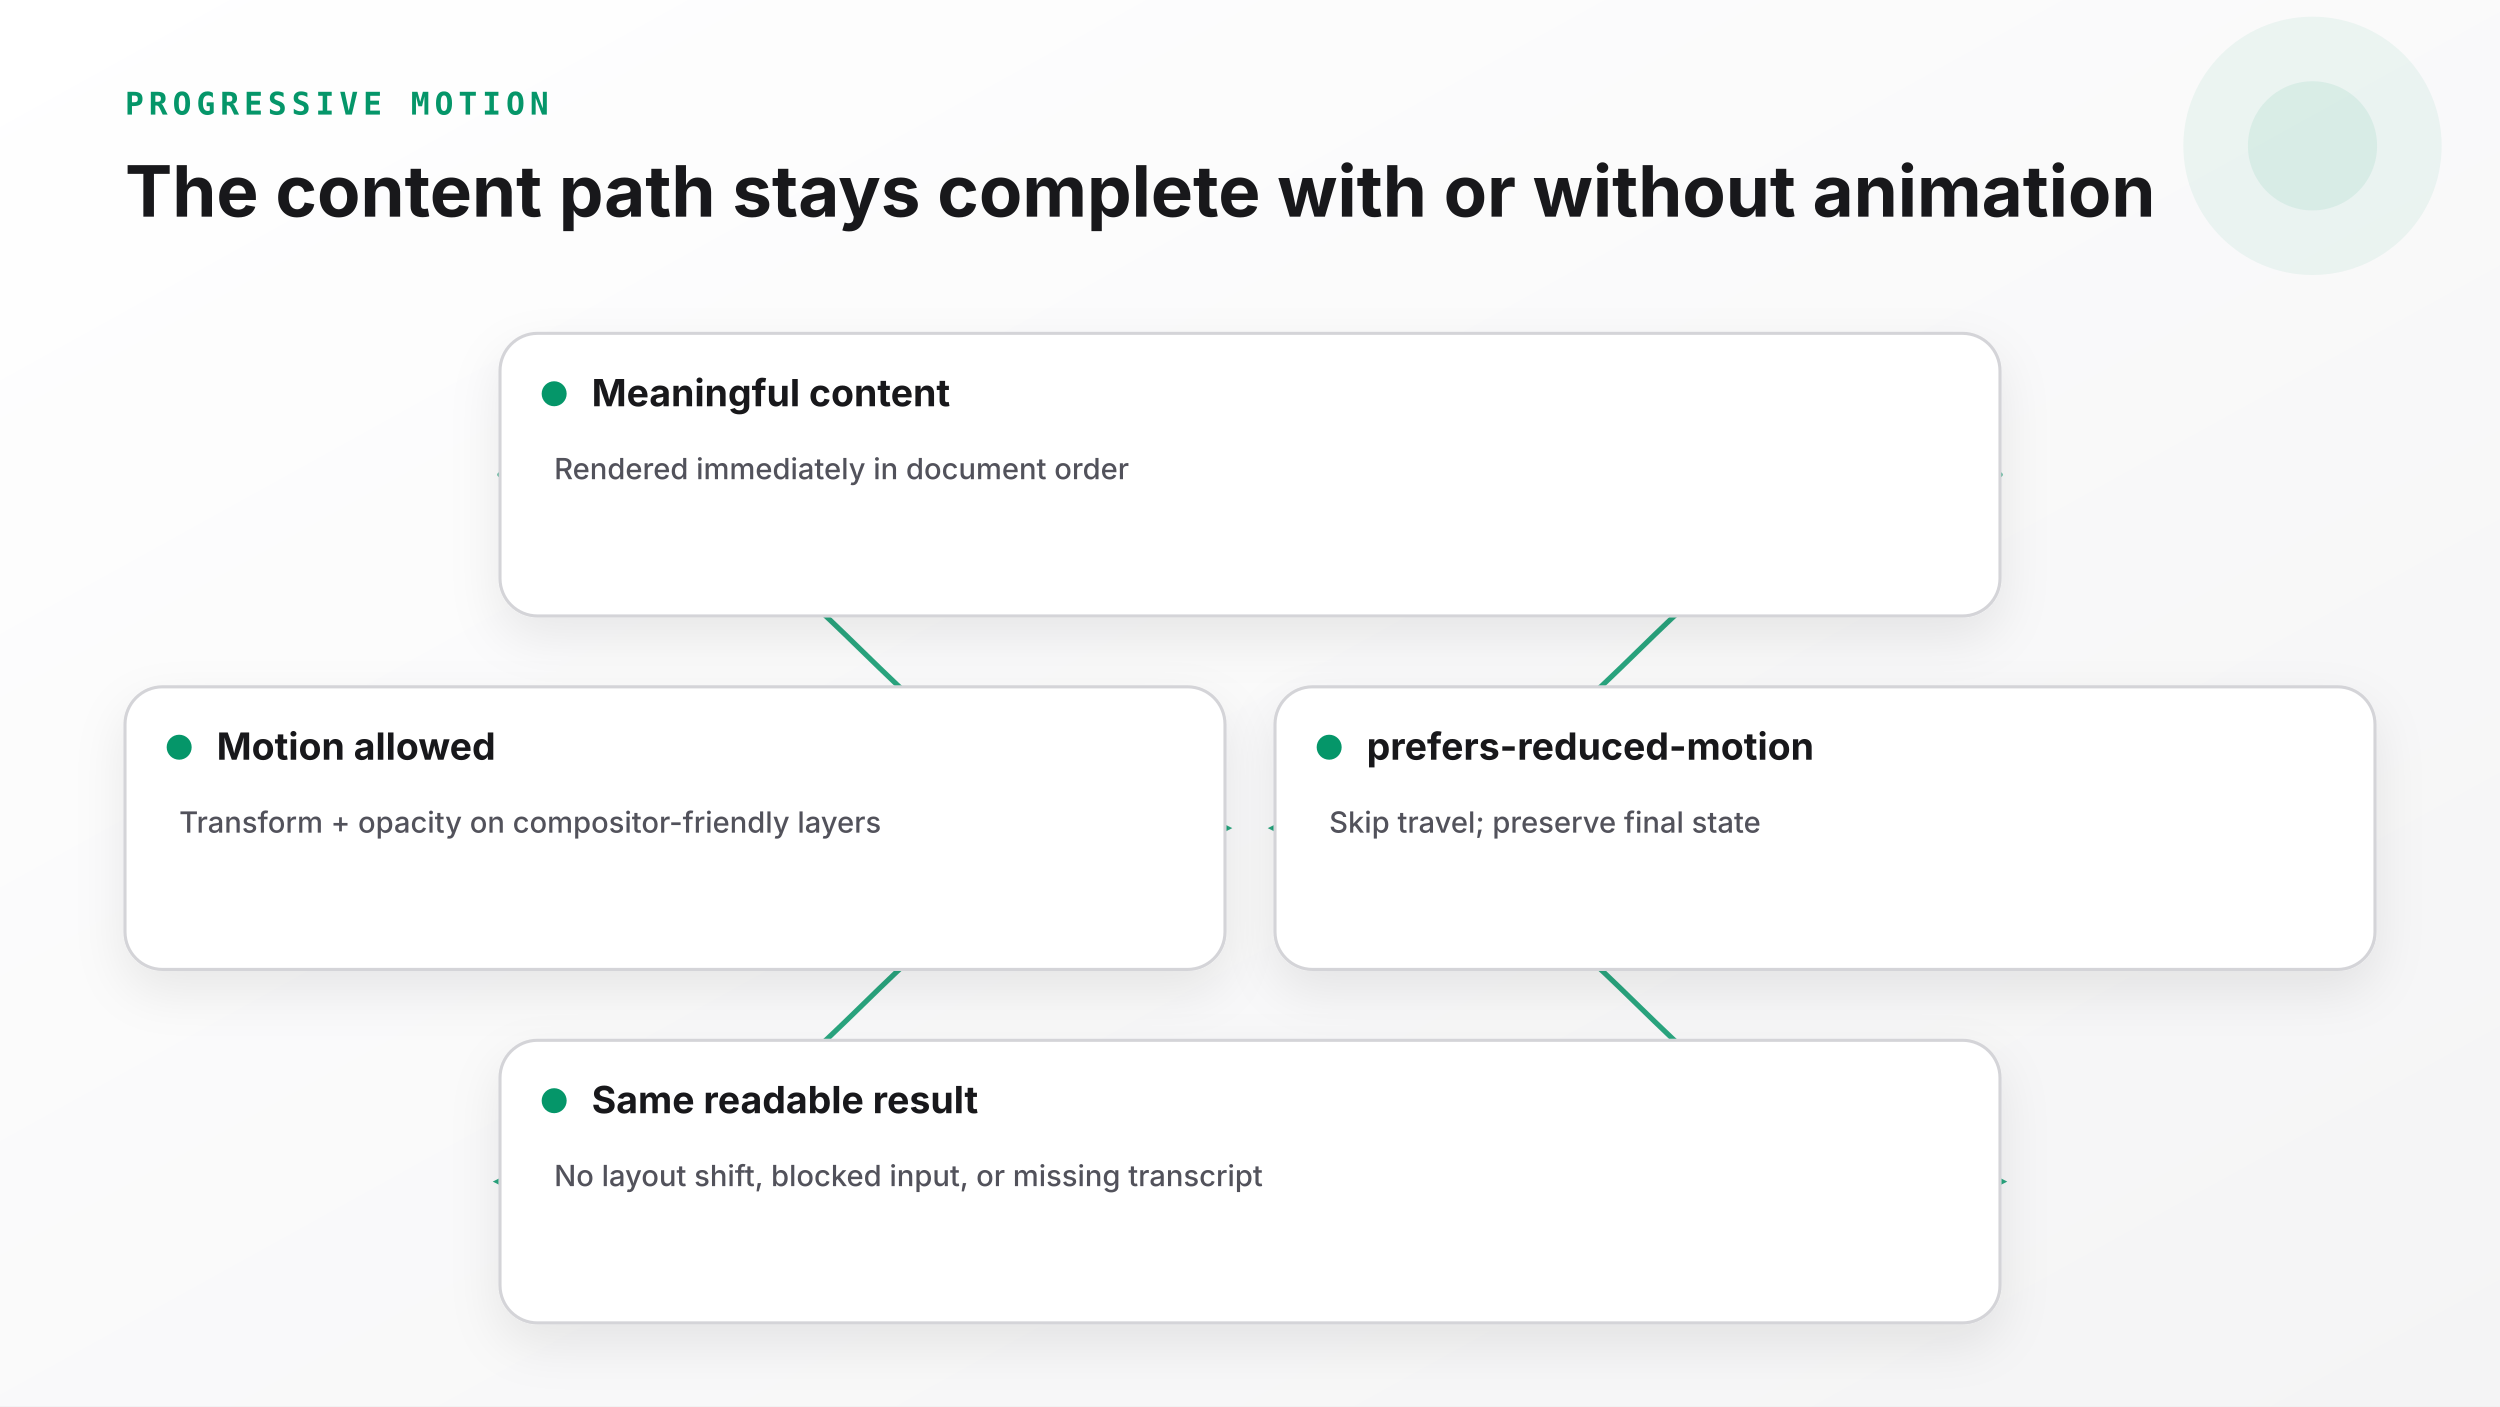
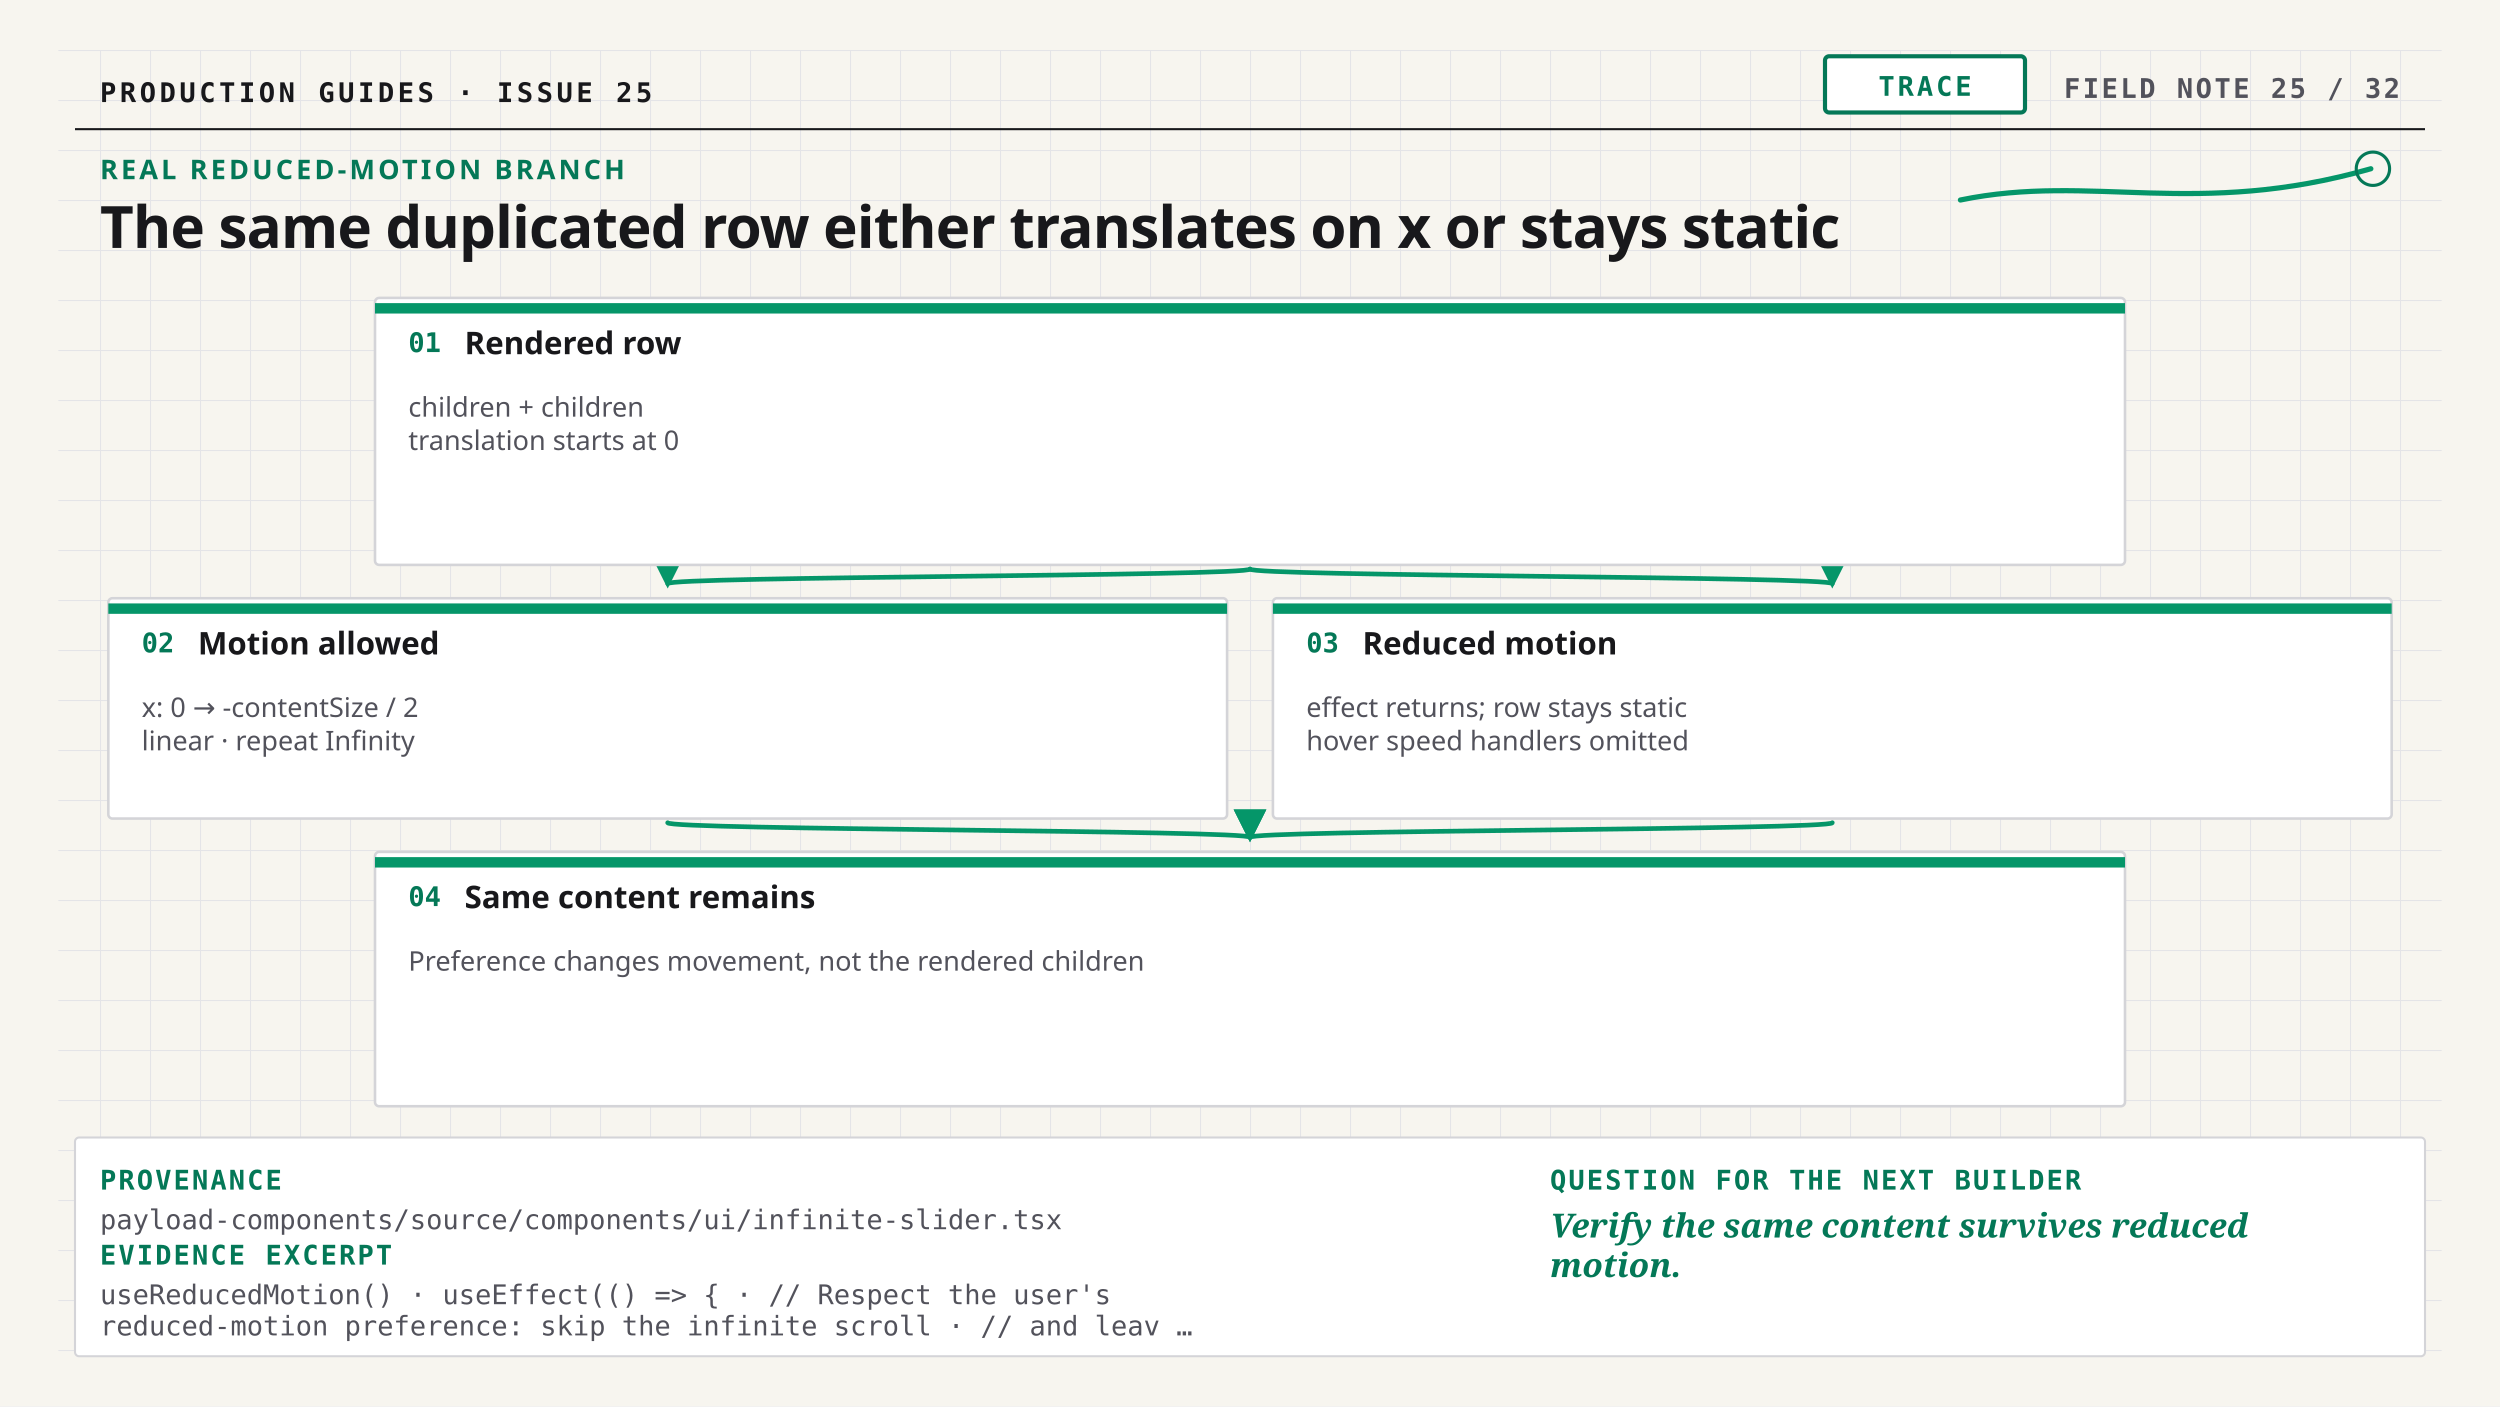
- <svg xmlns="http://www.w3.org/2000/svg" viewBox="0 0 1200 675" role="img" aria-labelledby="title description">
+ <svg xmlns="http://www.w3.org/2000/svg" viewBox="0 0 1200 675" role="img" aria-labelledby="diagram-title diagram-description" class="diagram diagram--trace" data-mode="trace" data-series="production-guides" data-issue="25">
  <defs>
-     <linearGradient id="background" x1="0" y1="0" x2="1" y2="1">
-       <stop stop-color="#ffffff" />
-       <stop offset="1" stop-color="#f4f4f5" />
-     </linearGradient>
-     <filter id="shadow" x="-20%" y="-20%" width="140%" height="160%">
-       <feDropShadow dx="0" dy="10" stdDeviation="12" flood-color="#18181b" flood-opacity="0.08" />
-     </filter>
-     <marker id="arrowhead" viewBox="0 0 10 10" refX="8" refY="5" markerWidth="7" markerHeight="7" orient="auto-start-reverse">
+     <pattern id="journal-grid-pattern" width="24" height="24" patternUnits="userSpaceOnUse">
+       <path d="M 24 0 L 0 0 0 24" fill="none" stroke="#e4e4e7" stroke-width="1" />
+     </pattern>
+     <marker id="journal-arrow" viewBox="0 0 10 10" refX="8.5" refY="5" markerWidth="7" markerHeight="7" orient="auto-start-reverse">
      <path d="M 0 0 L 10 5 L 0 10 z" fill="#059669" />
    </marker>
    <style>
-       .kicker{font:700 15px ui-monospace,SFMono-Regular,Menlo,monospace;letter-spacing:2.4px;fill:#059669}
-       .headline{font:650 34px ui-sans-serif,system-ui,-apple-system,sans-serif;fill:#18181b}
-       .card{fill:#fff;stroke:#d4d4d8;stroke-width:1.5;filter:url(#shadow)}
-       .terminal{fill:#18181b;stroke:#3f3f46;stroke-width:1.5;filter:url(#shadow)}
-       .dot{fill:#059669}
-       .node-title{font:650 18px ui-sans-serif,system-ui,-apple-system,sans-serif;fill:#18181b}
-       .node-body{font:450 14px ui-sans-serif,system-ui,-apple-system,sans-serif;fill:#52525b}
-       .terminal-title{font:650 17px ui-monospace,SFMono-Regular,Menlo,monospace;fill:#f4f4f5}
-       .terminal-body{font:450 14px ui-monospace,SFMono-Regular,Menlo,monospace;fill:#d4d4d8}
-       .arrow{fill:none;stroke:#059669;stroke-width:2.5;stroke-linecap:round;opacity:.85}
-       .edge-label{font:650 12px ui-monospace,SFMono-Regular,Menlo,monospace;fill:#047857;paint-order:stroke;stroke:#fafafa;stroke-width:5px}
+       .diagram {
+         background: #f7f5ef;
+         color: #18181b;
+       }
+       .paper {
+         fill: #f7f5ef;
+       }
+       .grid {
+         fill: url(#journal-grid-pattern);
+       }
+       .masthead,
+       .mode-label,
+       .folio-label,
+       .footer-label,
+       .node-index,
+       .edge-label,
+       .node-title--mono,
+       .node-body--mono,
+       .provenance-line {
+         font-family: ui-monospace, SFMono-Regular, Menlo, monospace;
+       }
+       .masthead {
+         fill: #18181b;
+         font-size: 13px;
+         font-weight: 700;
+         letter-spacing: 1.7px;
+       }
+       .kicker {
+         fill: #047857;
+         font-family: ui-sans-serif, system-ui, sans-serif;
+         font-size: 13px;
+         font-weight: 750;
+         letter-spacing: 1.5px;
+       }
+       .headline {
+         fill: #18181b;
+         font-family: ui-sans-serif, system-ui, sans-serif;
+         font-size: 28px;
+         font-weight: 720;
+         letter-spacing: -0.4px;
+       }
+       .mode-box {
+         fill: #ffffff;
+         stroke: #047857;
+         stroke-width: 2;
+       }
+       .mode-label {
+         fill: #047857;
+         font-size: 13px;
+         font-weight: 750;
+         letter-spacing: 1.4px;
+       }
+       .folio-label {
+         fill: #52525b;
+         font-size: 13px;
+         font-weight: 650;
+         letter-spacing: 1.2px;
+       }
+       .journal-rule {
+         stroke: #18181b;
+         stroke-width: 1;
+       }
+       .accent-path {
+         fill: none;
+         stroke: #059669;
+         stroke-linecap: round;
+         stroke-width: 2.5;
+       }
+       .edge-path {
+         fill: none;
+         stroke: #059669;
+         stroke-linecap: round;
+         stroke-width: 2.25;
+       }
+       .diagram--join .edge-path {
+         stroke-dasharray: 7 5;
+       }
+       .diagram--inspect .edge-path {
+         stroke-width: 1.75;
+       }
+       .edge-label-paper {
+         fill: #f7f5ef;
+         stroke: #e4e4e7;
+         stroke-width: 1;
+       }
+       .edge-label {
+         fill: #047857;
+         font-size: 13px;
+         font-weight: 700;
+       }
+       .node-card {
+         fill: #ffffff;
+         stroke: #d4d4d8;
+         stroke-width: 1.25;
+       }
+       .diagram--inspect .node-card {
+         stroke: #18181b;
+       }
+       .node--terminal .node-card {
+         fill: #18181b;
+         stroke: #18181b;
+       }
+       .node-rule {
+         stroke: #059669;
+         stroke-width: 5;
+       }
+       .node-index {
+         fill: #047857;
+         font-size: 13px;
+         font-weight: 700;
+       }
+       .node-title {
+         fill: #18181b;
+         font-family: ui-sans-serif, system-ui, sans-serif;
+         font-size: 15px;
+         font-weight: 720;
+       }
+       .node-body {
+         fill: #52525b;
+         font-family: ui-sans-serif, system-ui, sans-serif;
+         font-size: 13px;
+         font-weight: 480;
+       }
+       .node--terminal .node-title,
+       .node--terminal .node-body {
+         fill: #ffffff;
+       }
+       .node--terminal .node-index {
+         fill: #059669;
+       }
+       .footer-paper {
+         fill: #ffffff;
+         stroke: #d4d4d8;
+         stroke-width: 1;
+       }
+       .footer-label {
+         fill: #047857;
+         font-size: 13px;
+         font-weight: 700;
+         letter-spacing: 1px;
+       }
+       .provenance-line,
+       .evidence-line {
+         fill: #52525b;
+         font-size: 13px;
+       }
+       .evidence-line {
+         font-family: ui-monospace, SFMono-Regular, Menlo, monospace;
+       }
+       .prompt {
+         fill: #047857;
+         font-family: Georgia, serif;
+         font-size: 16px;
+         font-style: italic;
+         font-weight: 650;
+       }
+       .registration {
+         fill: none;
+         stroke: #047857;
+         stroke-width: 1.5;
+       }
    </style>
  </defs>
-   <rect width="1200" height="675" fill="url(#background)" />
-   <circle cx="1110" cy="70" r="62" fill="#059669" opacity=".06" />
-   <circle cx="1110" cy="70" r="31" fill="#059669" opacity=".08" />
-   <text class="kicker" x="60" y="55">PROGRESSIVE MOTION</text>
-   <text class="headline" x="60" y="104">The content path stays complete with or without animation</text>
-   <g>
-     <g>
-       <path class="arrow" d="M 240 227.833 C 414 227.833, 414 397.5, 588 397.5" marker-end="url(#arrowhead)" />
-     </g>
-     <g>
-       <path class="arrow" d="M 960 227.833 C 786 227.833, 786 397.5, 612 397.5" marker-end="url(#arrowhead)" />
-     </g>
-     <g>
-       <path class="arrow" d="M 588 397.5 C 414 397.5, 414 567.167, 240 567.167" marker-end="url(#arrowhead)" />
-     </g>
-     <g>
-       <path class="arrow" d="M 612 397.5 C 786 397.5, 786 567.167, 960 567.167" marker-end="url(#arrowhead)" />
-     </g>
-   </g>
-   <g>
-     <g>
-       <rect class="card" x="240" y="160" width="720" height="135.667" rx="18" />
-       <circle class="dot" cx="266" cy="189" r="6" />
-       <text class="node-title" x="284" y="195">Meaningful content</text>
-       <text class="node-body" x="266" y="230">Rendered immediately in document order</text>
-     </g>
-     <g>
-       <rect class="card" x="60" y="329.667" width="528" height="135.667" rx="18" />
-       <circle class="dot" cx="86" cy="358.667" r="6" />
-       <text class="node-title" x="104" y="364.667">Motion allowed</text>
-       <text class="node-body" x="86" y="399.667">Transform + opacity on compositor-friendly layers</text>
-     </g>
-     <g>
-       <rect class="card" x="612" y="329.667" width="528" height="135.667" rx="18" />
-       <circle class="dot" cx="638" cy="358.667" r="6" />
-       <text class="node-title" x="656" y="364.667">prefers-reduced-motion</text>
-       <text class="node-body" x="638" y="399.667">Skip travel; preserve final state</text>
-     </g>
-     <g>
-       <rect class="card" x="240" y="499.333" width="720" height="135.667" rx="18" />
-       <circle class="dot" cx="266" cy="528.333" r="6" />
-       <text class="node-title" x="284" y="534.333">Same readable result</text>
-       <text class="node-body" x="266" y="569.333">No layout shift, blocked input, or missing transcript</text>
-     </g>
+   <rect class="paper" width="1200" height="675" />
+   <rect class="grid" data-journal-part="grid" x="28" y="24" width="1144" height="627" />
+   <path class="journal-rule" d="M 36 62 H 1164" />
+   <g data-journal-part="masthead">
+     <text class="masthead" x="48" y="49">PRODUCTION GUIDES · ISSUE 25</text>
+   </g>
+   <g data-journal-part="mode">
+     <rect class="mode-box" x="876" y="27" width="96" height="27" rx="2" />
+     <text class="mode-label" x="924" y="46" text-anchor="middle">TRACE</text>
+   </g>
+   <g data-journal-part="folio">
+     <text class="folio-label" x="1152" y="47" text-anchor="end">FIELD NOTE 25 / 32</text>
+   </g>
+   <text class="kicker" x="48" y="86">REAL REDUCED-MOTION BRANCH</text>
+   <text class="headline" x="48" y="119">The same duplicated row either translates on x or stays static</text>
+   <path class="accent-path" d="M 941 96 C 1004 83, 1054 105, 1138 81" />
+   <circle class="registration" cx="1139" cy="81" r="8" />
+   <g data-diagram-layer="edges">
+     <g class="edge">
+       <path class="edge-path" data-edge-from="content" data-edge-to="motion" data-edge-axis="vertical" d="M 600 273.142 C 600 276.642, 320.5 276.642, 320.5 280.142" marker-end="url(#journal-arrow)" />
+     </g>
+     <g class="edge">
+       <path class="edge-path" data-edge-from="content" data-edge-to="reduced" data-edge-axis="vertical" d="M 600 273.142 C 600 276.642, 879.5 276.642, 879.5 280.142" marker-end="url(#journal-arrow)" />
+     </g>
+     <g class="edge">
+       <path class="edge-path" data-edge-from="motion" data-edge-to="result" data-edge-axis="vertical" d="M 320.5 394.917 C 320.5 398.417, 600 398.417, 600 401.917" marker-end="url(#journal-arrow)" />
+     </g>
+     <g class="edge">
+       <path class="edge-path" data-edge-from="reduced" data-edge-to="result" data-edge-axis="vertical" d="M 879.5 394.917 C 879.5 398.417, 600 398.417, 600 401.917" marker-end="url(#journal-arrow)" />
+     </g>
+   </g>
+   <g data-diagram-layer="nodes">
+     <g class="node node--code" data-node-id="content" data-node-kind="code">
+       <rect class="node-card" x="180" y="143" width="840" height="128.142" rx="2" />
+       <path class="node-rule" d="M 180 148 H 1020" />
+       <text class="node-index" x="196" y="169">01</text>
+       <text class="node-title node-title--mono" x="223" y="170">Rendered row</text>
+       <text class="node-body node-body--mono" data-role="body-line" x="196" y="200">children + children</text>
+       <text class="node-body node-body--mono" data-role="body-line" x="196" y="216">translation starts at 0</text>
+     </g>
+     <g class="node node--code" data-node-id="motion" data-node-kind="code">
+       <rect class="node-card" x="52" y="287.142" width="537" height="105.775" rx="2" />
+       <path class="node-rule" d="M 52 292.142 H 589" />
+       <text class="node-index" x="68" y="313.142">02</text>
+       <text class="node-title node-title--mono" x="95" y="314.142">Motion allowed</text>
+       <text class="node-body node-body--mono" data-role="body-line" x="68" y="344.142">x: 0 → -contentSize / 2</text>
+       <text class="node-body node-body--mono" data-role="body-line" x="68" y="360.142">linear · repeat Infinity</text>
+     </g>
+     <g class="node node--code" data-node-id="reduced" data-node-kind="code">
+       <rect class="node-card" x="611" y="287.142" width="537" height="105.775" rx="2" />
+       <path class="node-rule" d="M 611 292.142 H 1148" />
+       <text class="node-index" x="627" y="313.142">03</text>
+       <text class="node-title node-title--mono" x="654" y="314.142">Reduced motion</text>
+       <text class="node-body node-body--mono" data-role="body-line" x="627" y="344.142">effect returns; row stays static</text>
+       <text class="node-body node-body--mono" data-role="body-line" x="627" y="360.142">hover speed handlers omitted</text>
+     </g>
+     <g class="node node--standard" data-node-id="result" data-node-kind="standard">
+       <rect class="node-card" x="180" y="408.917" width="840" height="122.083" rx="2" />
+       <path class="node-rule" d="M 180 413.917 H 1020" />
+       <text class="node-index" x="196" y="434.917">04</text>
+       <text class="node-title" x="223" y="435.917">Same content remains</text>
+       <text class="node-body" data-role="body-line" x="196" y="465.917">Preference changes movement, not the rendered children</text>
+     </g>
+   </g>
+   <rect class="footer-paper" x="36" y="546" width="1128" height="105" rx="2" />
+   <g data-journal-part="provenance" data-provenance="payload-components/source/components/ui/infinite-slider.tsx">
+     <text class="footer-label" x="48" y="571">PROVENANCE</text>
+     <text class="provenance-line" x="48" y="590">payload-components/source/components/ui/infinite-slider.tsx</text>
+   </g>
+   <g data-journal-part="evidence" data-evidence-excerpt="useReducedMotion()    useEffect(() =&gt; {     // Respect the user's reduced-motion preference: skip the infinite scroll     // and leave the row static (WCAG 2.2.2 Pause/Stop/Hide, 2.3.3).     if (shouldReduceMotion) return      const contentSize = width + gap     const from = reverse ? -contentSize / 2 : 0     const to = reverse ? 0 : -contentSize / 2      const controls = isTransitioning" data-evidence-truncated="true">
+     <text class="footer-label" x="48" y="607">EVIDENCE EXCERPT</text>
+     <text class="evidence-line" x="48" y="626">useReducedMotion() · useEffect(() =&gt; { · // Respect the user's</text>
+     <text class="evidence-line" x="48" y="641">reduced-motion preference: skip the infinite scroll · // and leav …</text>
+   </g>
+   <g data-journal-part="prompt" data-prompt="Verify the same content survives reduced motion.">
+     <text class="footer-label" x="744" y="571">QUESTION FOR THE NEXT BUILDER</text>
+     <text class="prompt" x="744" y="594">Verify the same content survives reduced</text>
+     <text class="prompt" x="744" y="613">motion.</text>
  </g>
</svg>
